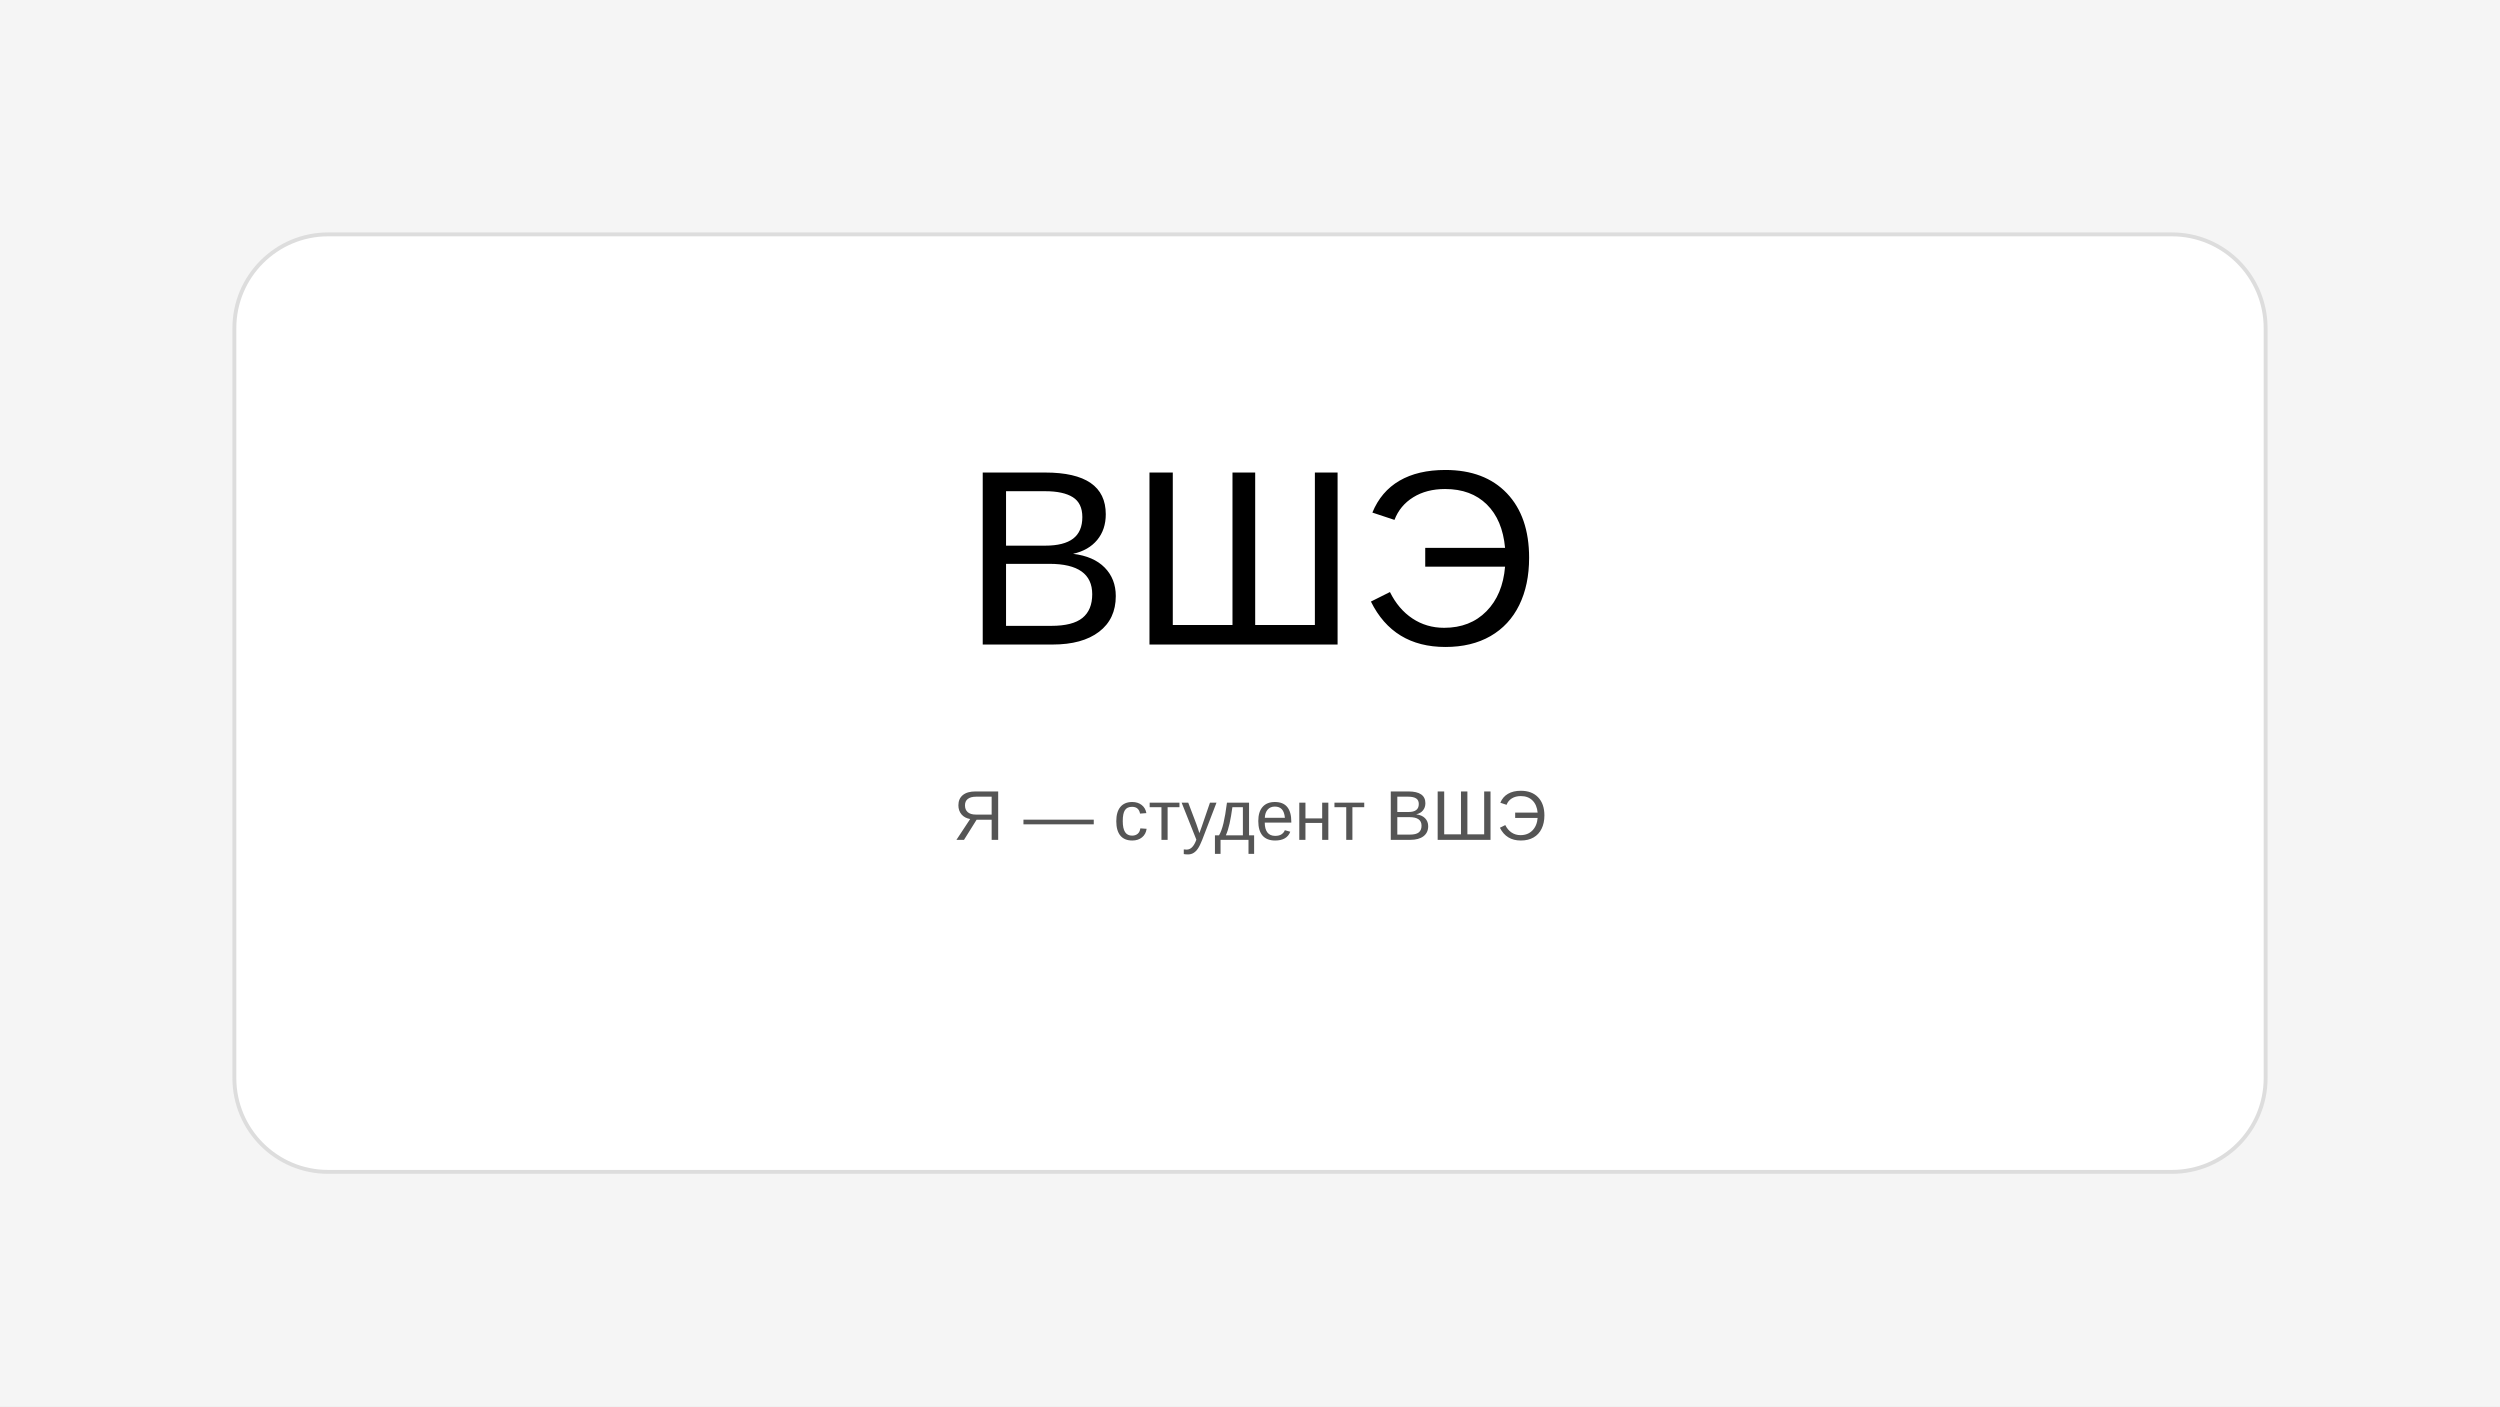
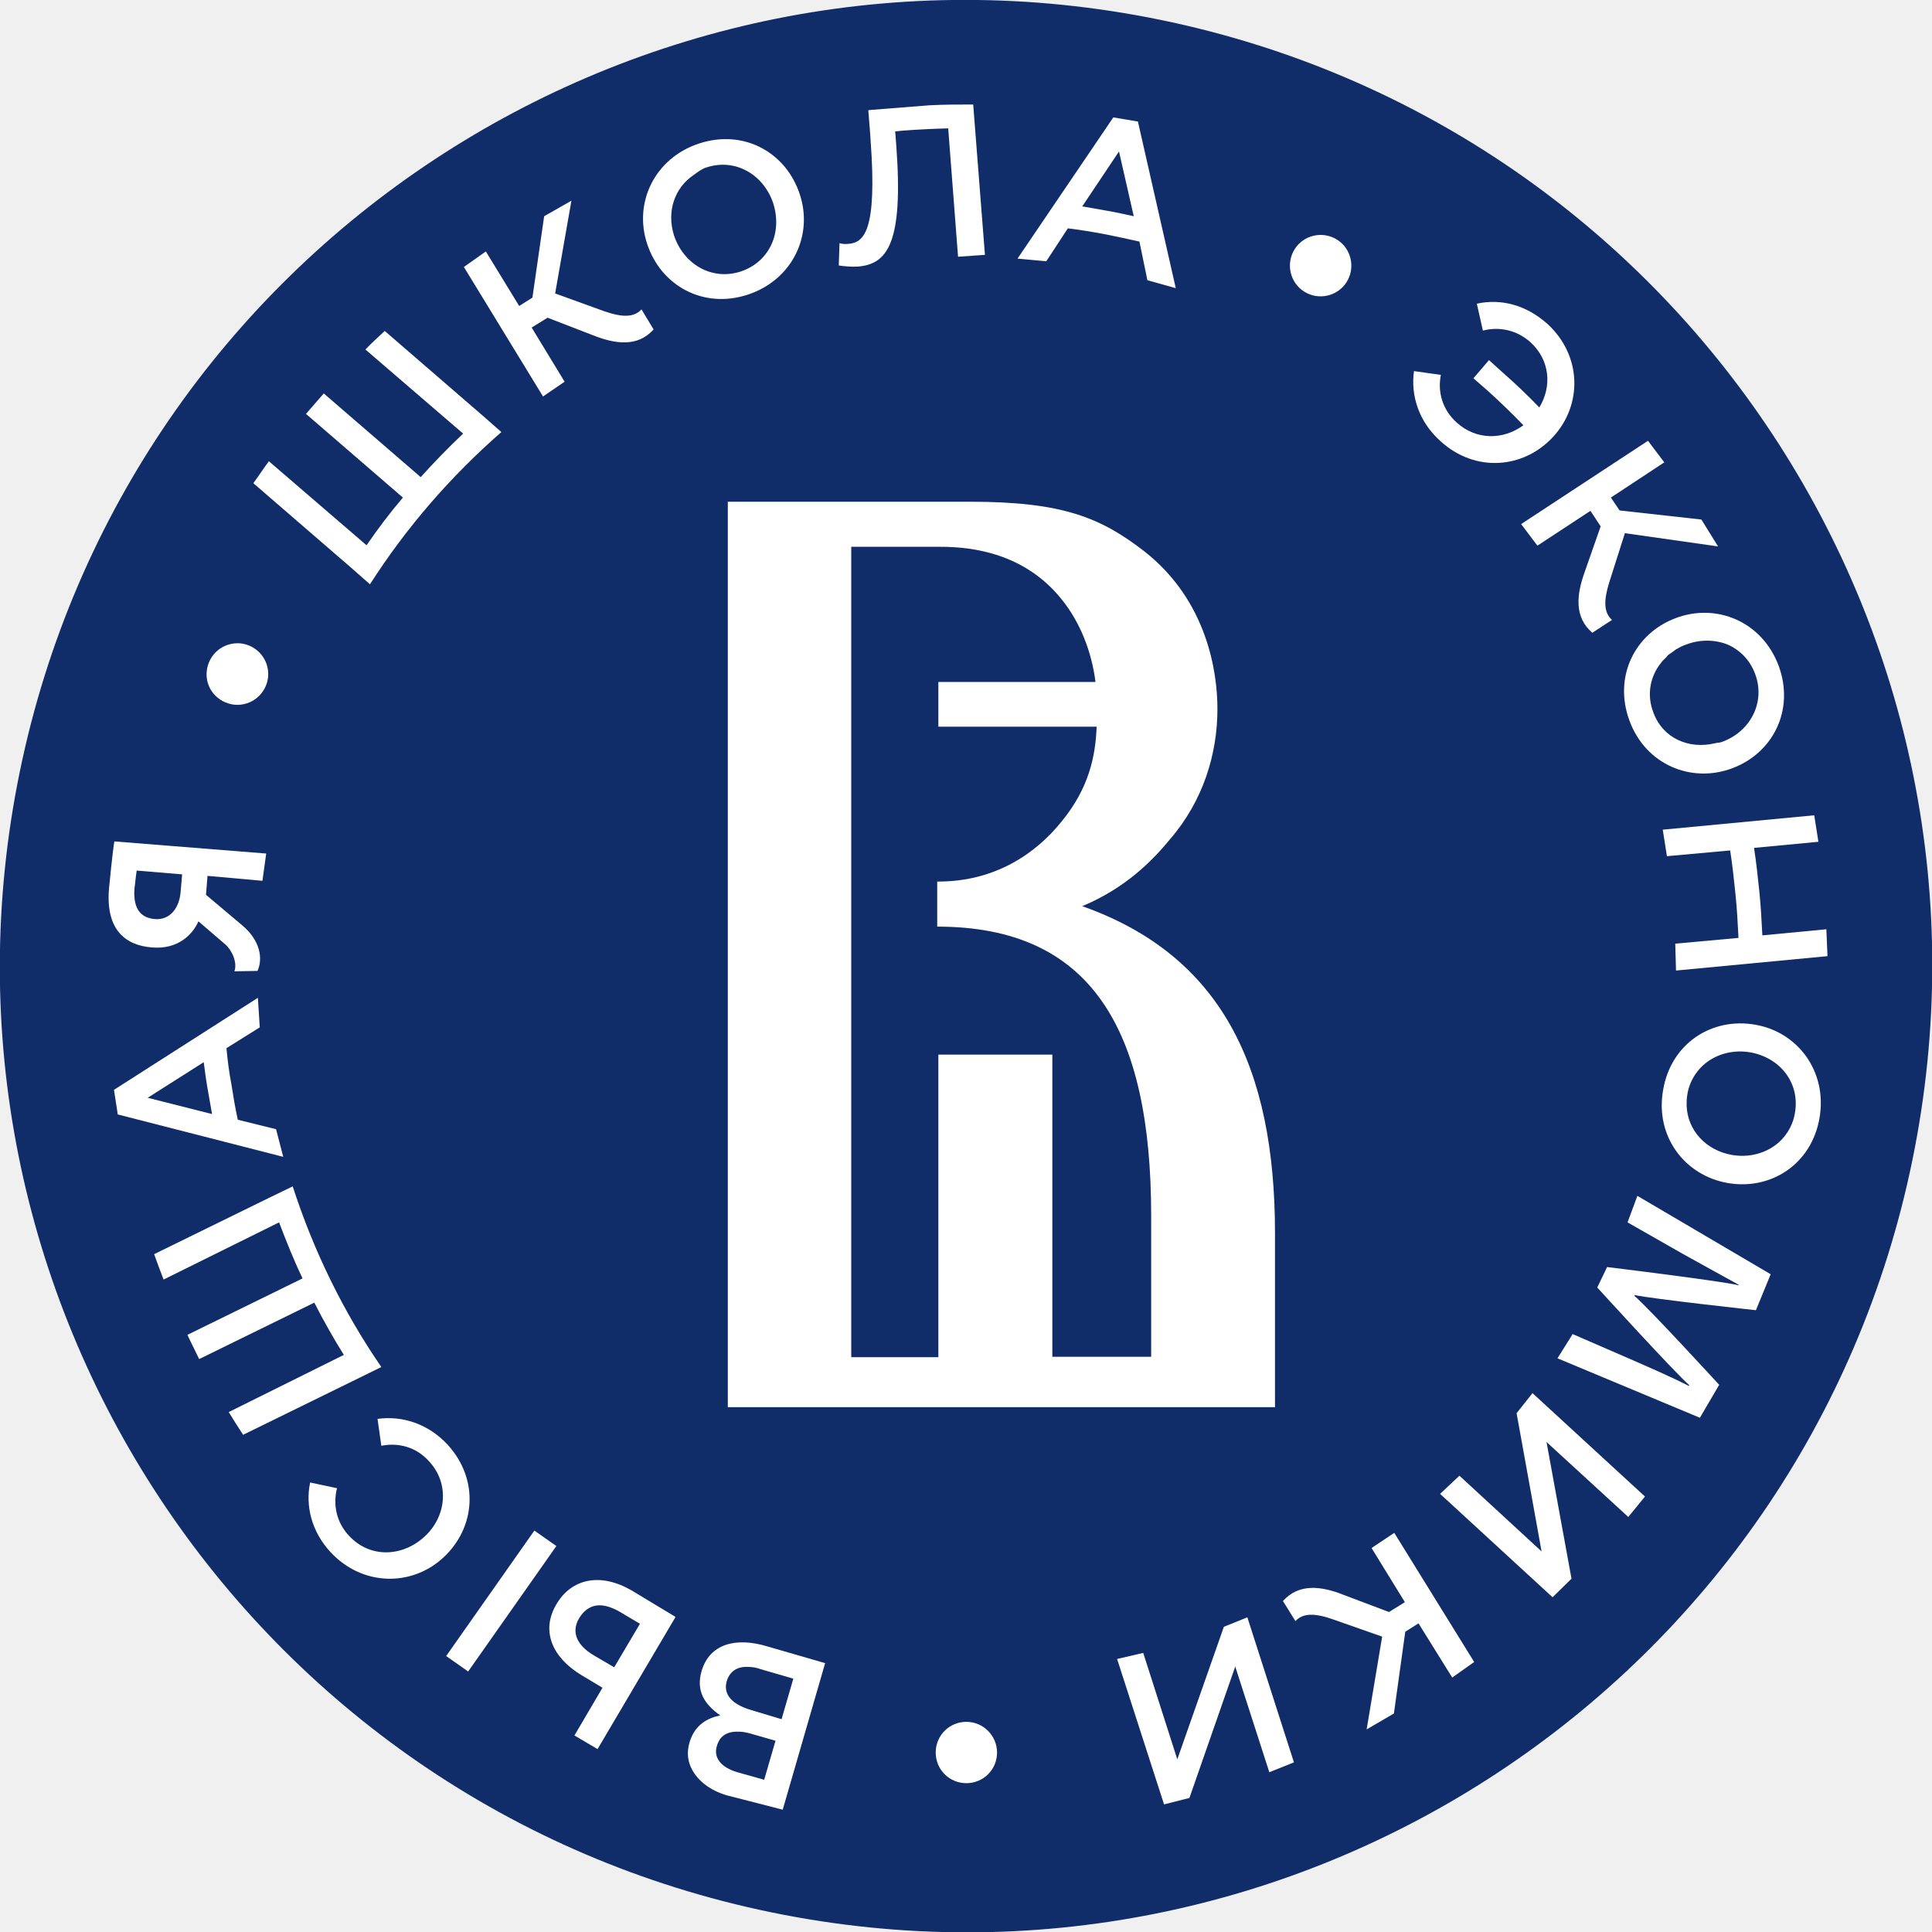
- <svg xmlns="http://www.w3.org/2000/svg" width="640" height="360" viewBox="0 0 640 360" role="img" aria-label="Эмблема ВШЭ (условная)">
-   <rect width="640" height="360" fill="#f5f5f5" />
-   <rect x="60" y="60" width="520" height="240" rx="24" fill="#ffffff" stroke="#dddddd" />
-   <text x="320" y="165" text-anchor="middle" font-family="Arial, sans-serif" font-size="64">ВШЭ</text>
-   <text x="320" y="215" text-anchor="middle" font-family="Arial, sans-serif" font-size="18" fill="#555">
-     Я — студент ВШЭ
-   </text>
+ <svg xmlns="http://www.w3.org/2000/svg" version="1.1" id="Layer_1" x="0px" y="0px" viewBox="0 0 51.02 51.02" style="enable-background:new 0 0 51.02 51.02;" xml:space="preserve">
+   <style type="text/css">
+ 	.st0{fill:#102D69;}
+ 	.st1{fill:#FFFFFF;}
+ </style>
+   <g>
+     <ellipse transform="matrix(0.2011 -0.9796 0.9796 0.2011 -4.6085 45.373)" class="st0" cx="25.51" cy="25.51" rx="25.51" ry="25.51" />
+     <g>
+       <path class="st1" d="M44.02,22.61l1.65-0.15l0.02,0c0.06,0.38,0.1,0.77,0.14,1.15c0.04,0.38,0.06,0.77,0.08,1.16l-0.02,0    l-1.65,0.15l0.02,0.71l4-0.38l-0.03-0.71l-1.68,0.16l-0.01,0c-0.02-0.39-0.04-0.77-0.08-1.16c-0.04-0.38-0.08-0.77-0.14-1.15    l0.01,0l1.69-0.16l-0.11-0.7l-4,0.38L44.02,22.61z" />
+       <path class="st1" d="M14.91,10.08l-0.87-1.43l0.42-0.26l1.19,0.46c0.6,0.24,1.19,0.32,1.61-0.15l-0.32-0.53    c-0.2,0.22-0.52,0.21-0.98,0.05l-1.3-0.47l0.43-2.45l-0.72,0.41l-0.31,2.15l-0.35,0.22l-0.88-1.44l-0.58,0.41l2.09,3.42    L14.91,10.08z" />
+       <path class="st1" d="M23.67,3.86l-0.03-0.39c0.07-0.01,0.14-0.01,0.2-0.02c0.4-0.03,0.8-0.05,1.2-0.06l0.26,3.39l0.71-0.05    L25.75,3.4L25.7,2.76c-0.38,0-0.77,0-1.15,0.02L23.03,2.9c-0.03,0-0.07,0.01-0.1,0.01l0.05,0.63l0.01,0.16    c0.18,2.42-0.18,2.71-0.59,2.74c-0.09,0.01-0.18,0-0.23-0.02l-0.02,0.59c0.11,0.02,0.34,0.04,0.5,0.03    C23.43,6.98,23.86,6.43,23.67,3.86z" />
+       <path class="st1" d="M19.75,7.78c1.18-0.39,1.73-1.57,1.37-2.65c-0.36-1.1-1.47-1.73-2.66-1.34c-1.18,0.39-1.73,1.57-1.37,2.65    C17.45,7.54,18.57,8.17,19.75,7.78z M18.66,4.42c0.77-0.25,1.51,0.2,1.76,0.95c0.12,0.38,0.1,0.77-0.05,1.09    c-0.15,0.32-0.42,0.58-0.81,0.71c-0.77,0.25-1.51-0.2-1.76-0.95c-0.2-0.63,0.01-1.26,0.52-1.6C18.43,4.54,18.53,4.46,18.66,4.42z" />
+       <path class="st1" d="M41.02,11.53c0.77-0.84,0.76-2.14-0.16-2.98C40.3,8.05,39.63,7.88,39,8.02l0.16,0.71    c0.43-0.11,0.89-0.02,1.26,0.31c0.51,0.47,0.57,1.16,0.23,1.72c-0.3-0.31-0.61-0.61-0.93-0.89c-0.13-0.12-0.27-0.24-0.4-0.36    l-0.41,0.48c0.13,0.11,0.26,0.23,0.39,0.34c0.32,0.29,0.63,0.59,0.93,0.9c-0.53,0.39-1.24,0.4-1.76-0.07    c-0.38-0.34-0.51-0.81-0.42-1.26l-0.71-0.1c-0.09,0.65,0.13,1.34,0.7,1.85C38.96,12.49,40.24,12.38,41.02,11.53z" />
+       <path class="st1" d="M30.9,22.16c0.88-1.02,1.25-2.26,1.25-3.44c0-0.95-0.26-2.85-1.93-4.16c-1.15-0.89-2.16-1.31-4.59-1.31H24.4    c-0.04,0-0.07,0-0.12,0h-5.06v23.91h14.45v-4.59c0-4.39-1.42-7.34-5.09-8.64C29.73,23.45,30.44,22.72,30.9,22.16z M28.03,21.7    c-0.66,0.82-1.73,1.58-3.25,1.58c-0.01,0-0.02,0-0.03,0v1.19c4.06,0,5.65,2.7,5.65,7.64v3.72h0h-2.61v-7.98h-3.01v7.99h-2.3V14.44    l2.37,0c0.89,0,2.23,0.2,3.18,1.38c0.49,0.6,0.8,1.39,0.9,2.19h-4.15v1.18h4.18C28.93,19.95,28.77,20.8,28.03,21.7z" />
+       <path class="st1" d="M34.51,7.74c0.4,0.2,0.89,0.04,1.09-0.36c0.2-0.4,0.04-0.89-0.36-1.09c-0.4-0.2-0.89-0.04-1.09,0.36    C33.95,7.05,34.11,7.54,34.51,7.74z" />
+       <path class="st1" d="M28.2,6.03L28.2,6.03c0.32,0.04,0.63,0.09,0.95,0.15c0.31,0.06,0.63,0.13,0.94,0.2v0L30.3,7.4l0.75,0.21    l-1-4.4L29.4,3.1l-2.53,3.73l0.76,0.07L28.2,6.03z M29.55,4l0.39,1.71c-0.23-0.05-0.45-0.1-0.68-0.14    c-0.23-0.04-0.45-0.08-0.68-0.12L29.55,4z" />
+       <path class="st1" d="M44.26,16.32c-1.08,0.4-1.66,1.54-1.23,2.71c0.43,1.17,1.64,1.66,2.71,1.26c1.08-0.4,1.66-1.54,1.23-2.71    C46.53,16.41,45.33,15.92,44.26,16.32z M46.35,17.8c0.28,0.75-0.13,1.52-0.87,1.79c-0.07,0.03-0.14,0.02-0.2,0.04    c-0.68,0.16-1.37-0.13-1.62-0.82c-0.18-0.47-0.08-0.95,0.2-1.3c0.04-0.06,0.1-0.11,0.15-0.16c0.01-0.01,0.02-0.03,0.03-0.04    c0.03-0.03,0.07-0.05,0.11-0.08c0.04-0.03,0.08-0.06,0.12-0.09c0,0,0,0,0.01,0c0.08-0.05,0.16-0.09,0.25-0.12    c0.37-0.14,0.76-0.13,1.09,0C45.94,17.16,46.21,17.42,46.35,17.8z" />
+       <path class="st1" d="M40.6,14.41l1.4-0.92l0.27,0.41l-0.42,1.2c-0.22,0.61-0.28,1.2,0.2,1.61l0.52-0.34    c-0.22-0.19-0.22-0.51-0.08-0.97l0.42-1.32l2.46,0.35l-0.44-0.71l-2.16-0.24l-0.23-0.34l1.41-0.93l-0.43-0.57l-3.35,2.2    L40.6,14.41z" />
+       <path class="st1" d="M6.19,18.61c0.45,0.04,0.84-0.28,0.89-0.73c0.04-0.45-0.28-0.84-0.73-0.89c-0.45-0.04-0.84,0.28-0.89,0.73    C5.41,18.17,5.74,18.56,6.19,18.61z" />
+       <polygon class="st1" points="32.32,42.96 31.09,46.46 30.19,43.65 29.5,43.81 30.74,47.65 31.41,47.48 32.62,44.01 33.52,46.8     34.17,46.54 32.94,42.71   " />
+       <path class="st1" d="M25.52,45.47c-0.45,0-0.81,0.36-0.81,0.81c0,0.45,0.36,0.81,0.81,0.81c0.45,0,0.81-0.36,0.81-0.81    C26.33,45.84,25.97,45.47,25.52,45.47z" />
+       <path class="st1" d="M36.22,40.88l0.88,1.43l-0.42,0.26l-1.19-0.45c-0.6-0.24-1.19-0.31-1.61,0.16l0.33,0.53    c0.2-0.22,0.52-0.21,0.98-0.05l1.31,0.46l-0.41,2.45l0.72-0.42l0.3-2.16l0.35-0.22l0.89,1.43l0.58-0.41l-2.11-3.41L36.22,40.88z" />
+       <polygon class="st1" points="40.05,37.32 40.71,40.97 38.54,38.97 38.03,39.45 41,42.18 41.5,41.69 40.84,38.08 43,40.06     43.44,39.52 40.47,36.79   " />
+       <path class="st1" d="M46.35,27.06c-1.14-0.2-2.22,0.49-2.43,1.72c-0.22,1.23,0.57,2.26,1.7,2.46c1.14,0.2,2.22-0.49,2.43-1.72    S47.47,27.25,46.35,27.06z M47.4,29.39c-0.03,0.2-0.11,0.38-0.21,0.53c-0.3,0.45-0.87,0.68-1.45,0.58    c-0.69-0.12-1.18-0.65-1.2-1.31c0-0.09,0-0.19,0.02-0.29c0.03-0.2,0.11-0.38,0.21-0.53c0.3-0.45,0.87-0.68,1.45-0.58    C47.01,27.93,47.54,28.6,47.4,29.39z" />
+       <path class="st1" d="M18.53,44.12c-0.16,0.54,0.08,0.89,0.49,1.18c-0.33,0.07-0.67,0.24-0.81,0.71c-0.08,0.27-0.05,0.51,0.07,0.73    c0.16,0.29,0.47,0.54,0.91,0.67l1.48,0.38l1.12-3.87l-1.52-0.44C19.42,43.22,18.74,43.42,18.53,44.12z M19.47,46.8    c-0.44-0.13-0.63-0.39-0.54-0.69c0.02-0.07,0.05-0.13,0.08-0.18c0.11-0.15,0.28-0.21,0.5-0.2c0.1,0,0.2,0.02,0.31,0.05l0.66,0.19    L20.18,47L19.47,46.8z M19.84,45.16C19.3,45,19.1,44.73,19.19,44.4c0.08-0.27,0.29-0.4,0.58-0.38c0.1,0,0.21,0.02,0.32,0.06    l0.86,0.25l-0.31,1.07L19.84,45.16z" />
+       <path class="st1" d="M42.98,32.28l1.42,0.81c0.48,0.27,1.05,0.58,1.52,0.84l-0.01,0.01c-0.51-0.12-3.47-0.48-3.47-0.48L42.18,34    c0,0,2.04,2.24,2.43,2.58L44.6,36.6c-0.49-0.25-1.07-0.5-1.55-0.71l-1.52-0.66l-0.4,0.64l3.76,1.57l0.51-0.87    c0,0-1.89-2.06-2.24-2.35l0.01-0.02c0.45,0.1,3.2,0.4,3.2,0.4l0.39-0.95l-3.52-2.07L42.98,32.28z" />
+       <path class="st1" d="M7.29,29.82l-1.01-0.25h0c-0.07-0.31-0.12-0.63-0.17-0.94C6.05,28.32,6.01,28,5.98,27.68l0,0l0.88-0.55    l-0.05-0.78l-3.8,2.43l0.1,0.65l4.37,1.12L7.29,29.82z M5.38,28.05c0.03,0.23,0.06,0.46,0.1,0.69c0.04,0.23,0.08,0.45,0.12,0.68    l-1.7-0.43L5.38,28.05z" />
+       <path class="st1" d="M14.69,42.37c-0.41,0.7-0.11,1.4,0.67,1.87l0.55,0.33l-0.74,1.26l0.61,0.36l2.06-3.49L16.68,42    C15.87,41.53,15.1,41.67,14.69,42.37z M16.22,44.03l-0.53-0.31c-0.46-0.27-0.61-0.62-0.4-0.98c0.12-0.2,0.27-0.31,0.45-0.34    c0.18-0.03,0.39,0.03,0.62,0.16l0.54,0.32L16.22,44.03z" />
+       <path class="st1" d="M9.77,15.43c0.96-1.5,2.13-2.85,3.47-4.02l-0.5-0.44l-2.58-2.23C9.99,8.9,9.81,9.06,9.65,9.23l2.58,2.22    c-0.39,0.37-0.76,0.75-1.12,1.15l-2.56-2.21c-0.16,0.18-0.31,0.36-0.47,0.54l2.56,2.21c-0.34,0.4-0.66,0.82-0.96,1.26L7.1,12.18    c-0.14,0.19-0.27,0.39-0.41,0.58l2.58,2.23L9.77,15.43z" />
+       <path class="st1" d="M4.02,25.02c0.69,0.06,1.08-0.36,1.22-0.69l0.71,0.61c0.19,0.17,0.32,0.49,0.24,0.71l0.61-0.01    c0.15-0.33,0.07-0.81-0.41-1.21l-0.95-0.8l0.04-0.5l1.45,0.13l0.1-0.72l-4.01-0.32c-0.04,0.22-0.13,1.11-0.14,1.23    C2.78,24.56,3.32,24.97,4.02,25.02z M3.61,22.99l1.2,0.1l-0.04,0.46c-0.03,0.41-0.27,0.76-0.69,0.72    c-0.32-0.03-0.57-0.22-0.53-0.8C3.57,23.34,3.58,23.18,3.61,22.99z" />
+       <path class="st1" d="M10.07,36.1c-1.01-1.47-1.79-3.07-2.34-4.77l-0.6,0.29l-3.06,1.5c0.08,0.22,0.16,0.44,0.25,0.67l3.05-1.51    c0.19,0.5,0.39,1,0.62,1.48l-3.04,1.49c0.1,0.22,0.21,0.43,0.31,0.64L8.3,34.4c0.24,0.47,0.5,0.93,0.78,1.38l-3.04,1.51    c0.12,0.2,0.25,0.4,0.38,0.6l3.06-1.5L10.07,36.1z" />
+       <rect x="11.21" y="41.93" transform="matrix(0.5751 -0.8181 0.8181 0.5751 -28.9676 28.7895)" class="st1" width="4.05" height="0.71" />
+       <path class="st1" d="M11.82,38.15c-0.52-0.56-1.21-0.77-1.85-0.68l0.1,0.71c0.45-0.09,0.92,0.03,1.26,0.41    c0.55,0.59,0.46,1.46-0.12,1.99c-0.59,0.54-1.44,0.57-1.99-0.02c-0.34-0.36-0.43-0.83-0.32-1.26l-0.71-0.15    c-0.13,0.62,0.04,1.3,0.54,1.84c0.85,0.91,2.15,0.91,2.98,0.14C12.56,40.34,12.66,39.07,11.82,38.15z" />
+     </g>
+   </g>
</svg>
